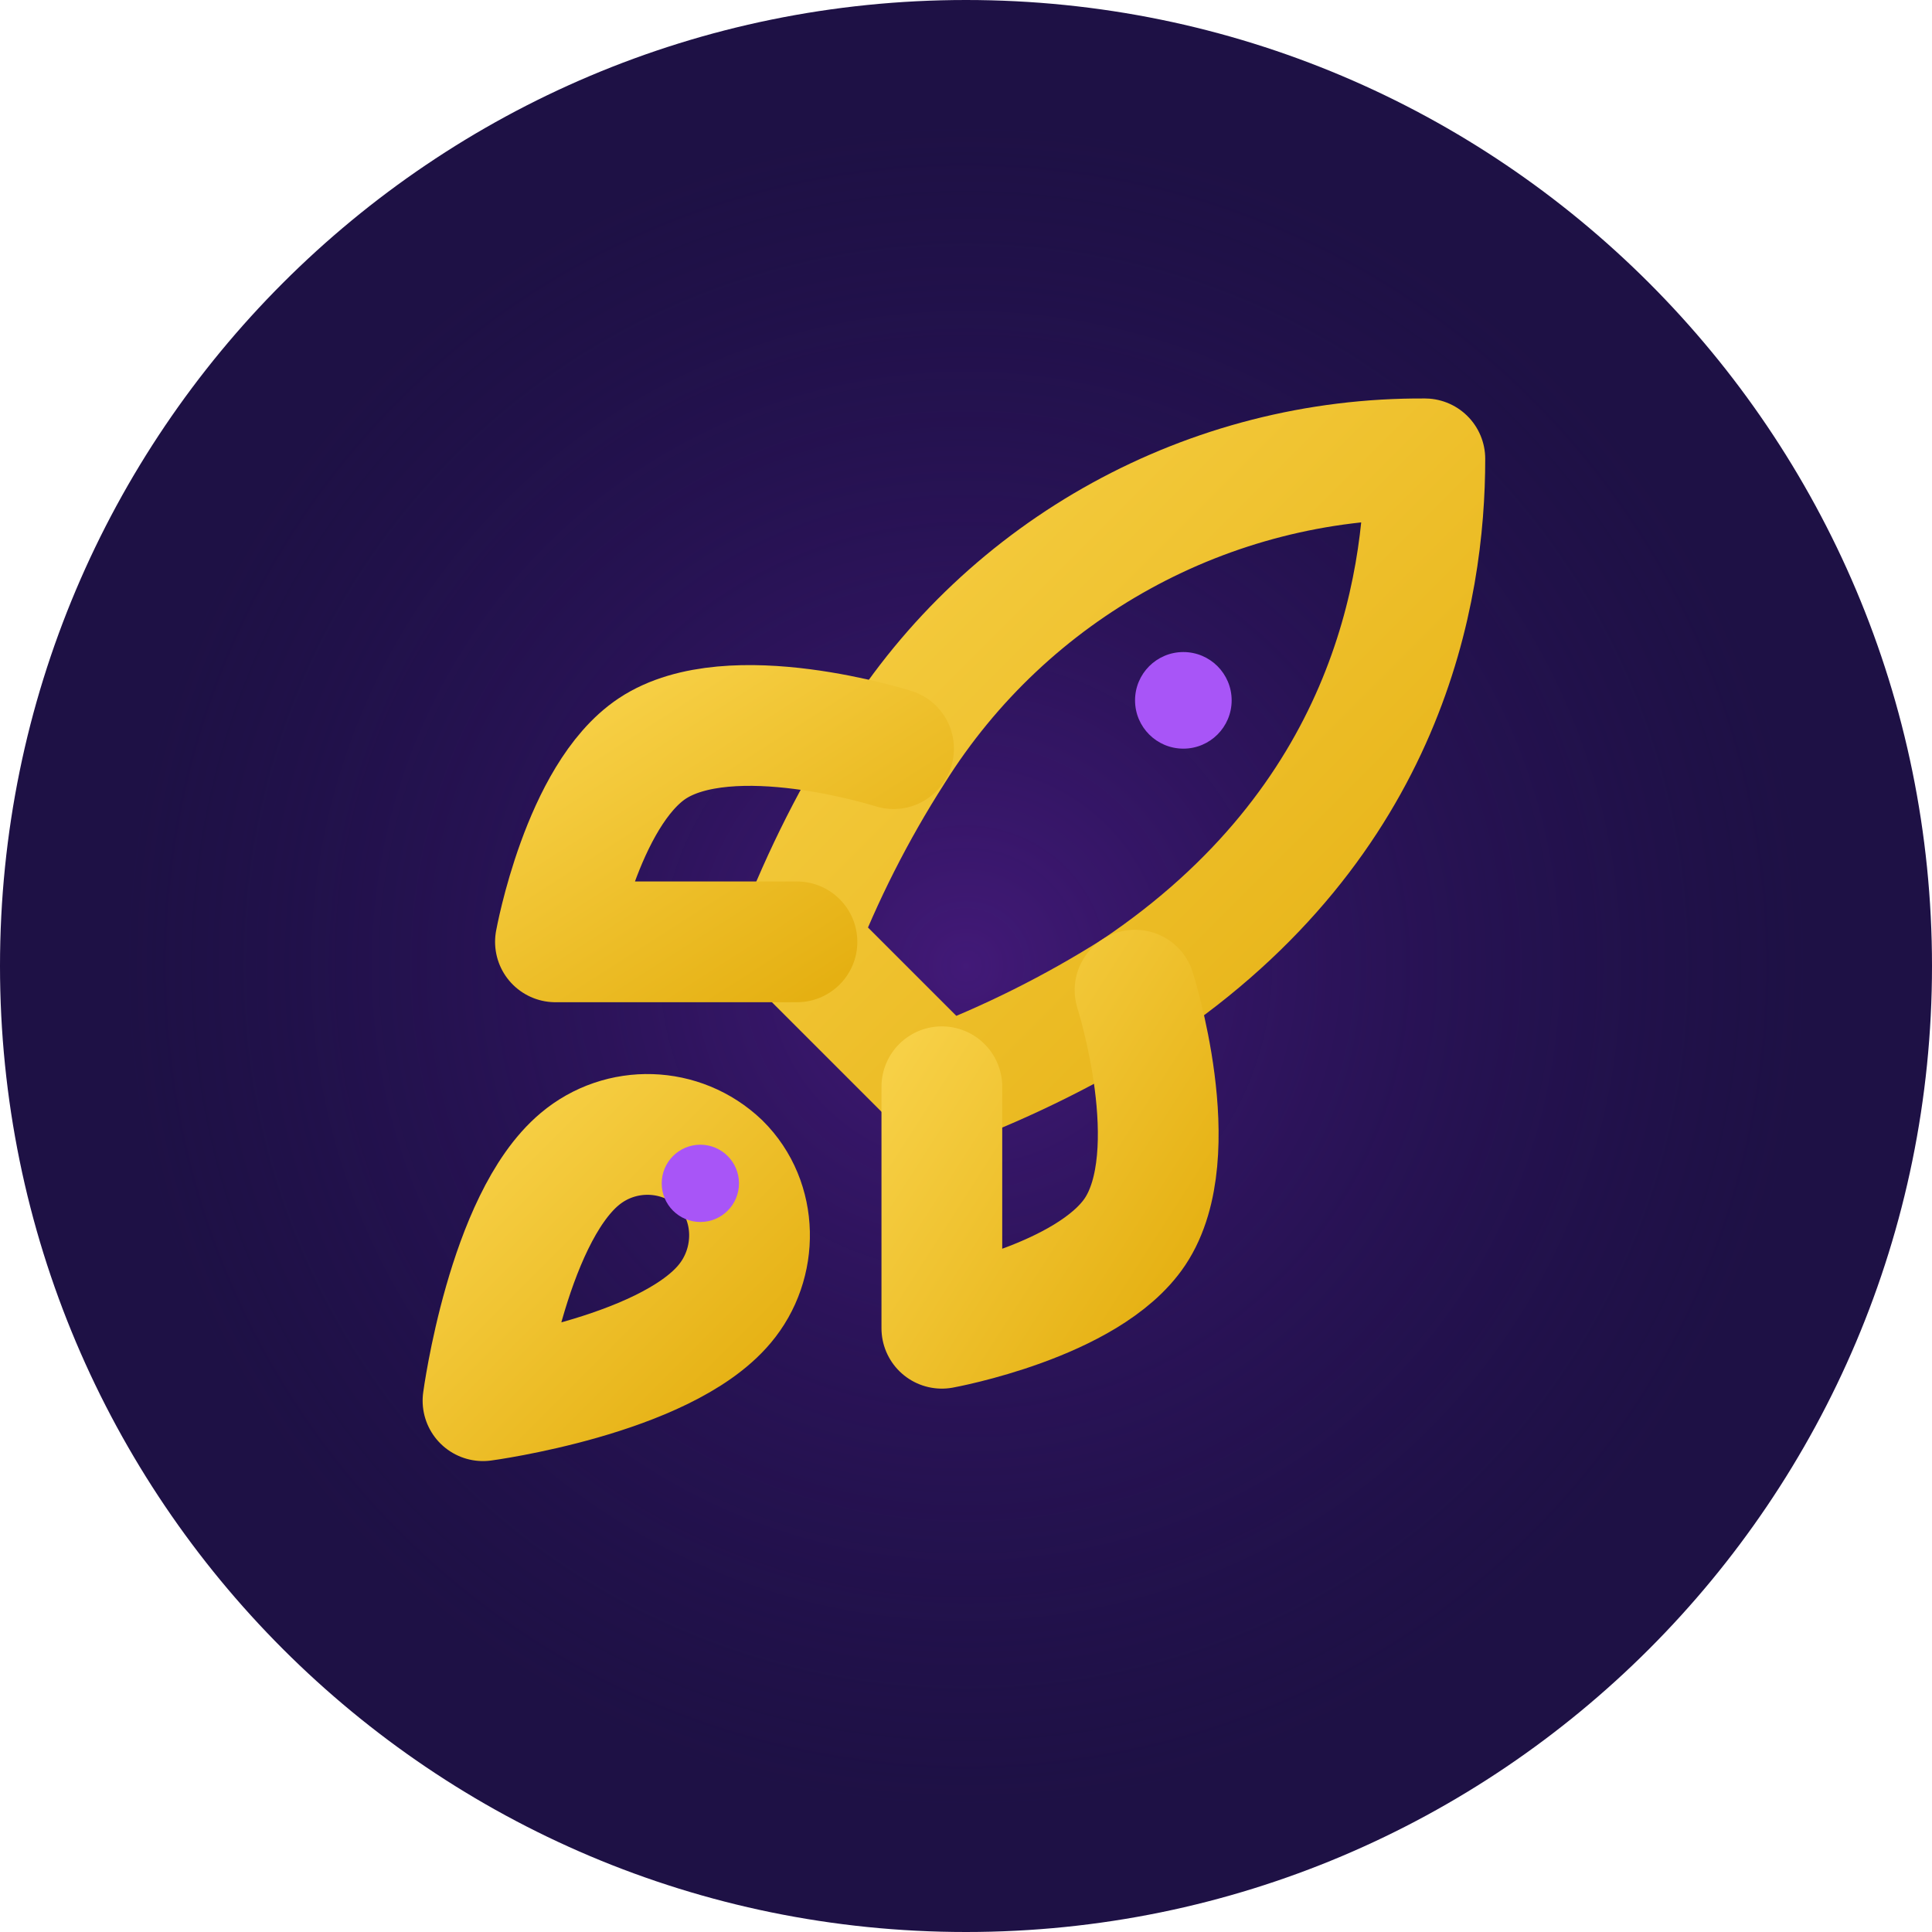
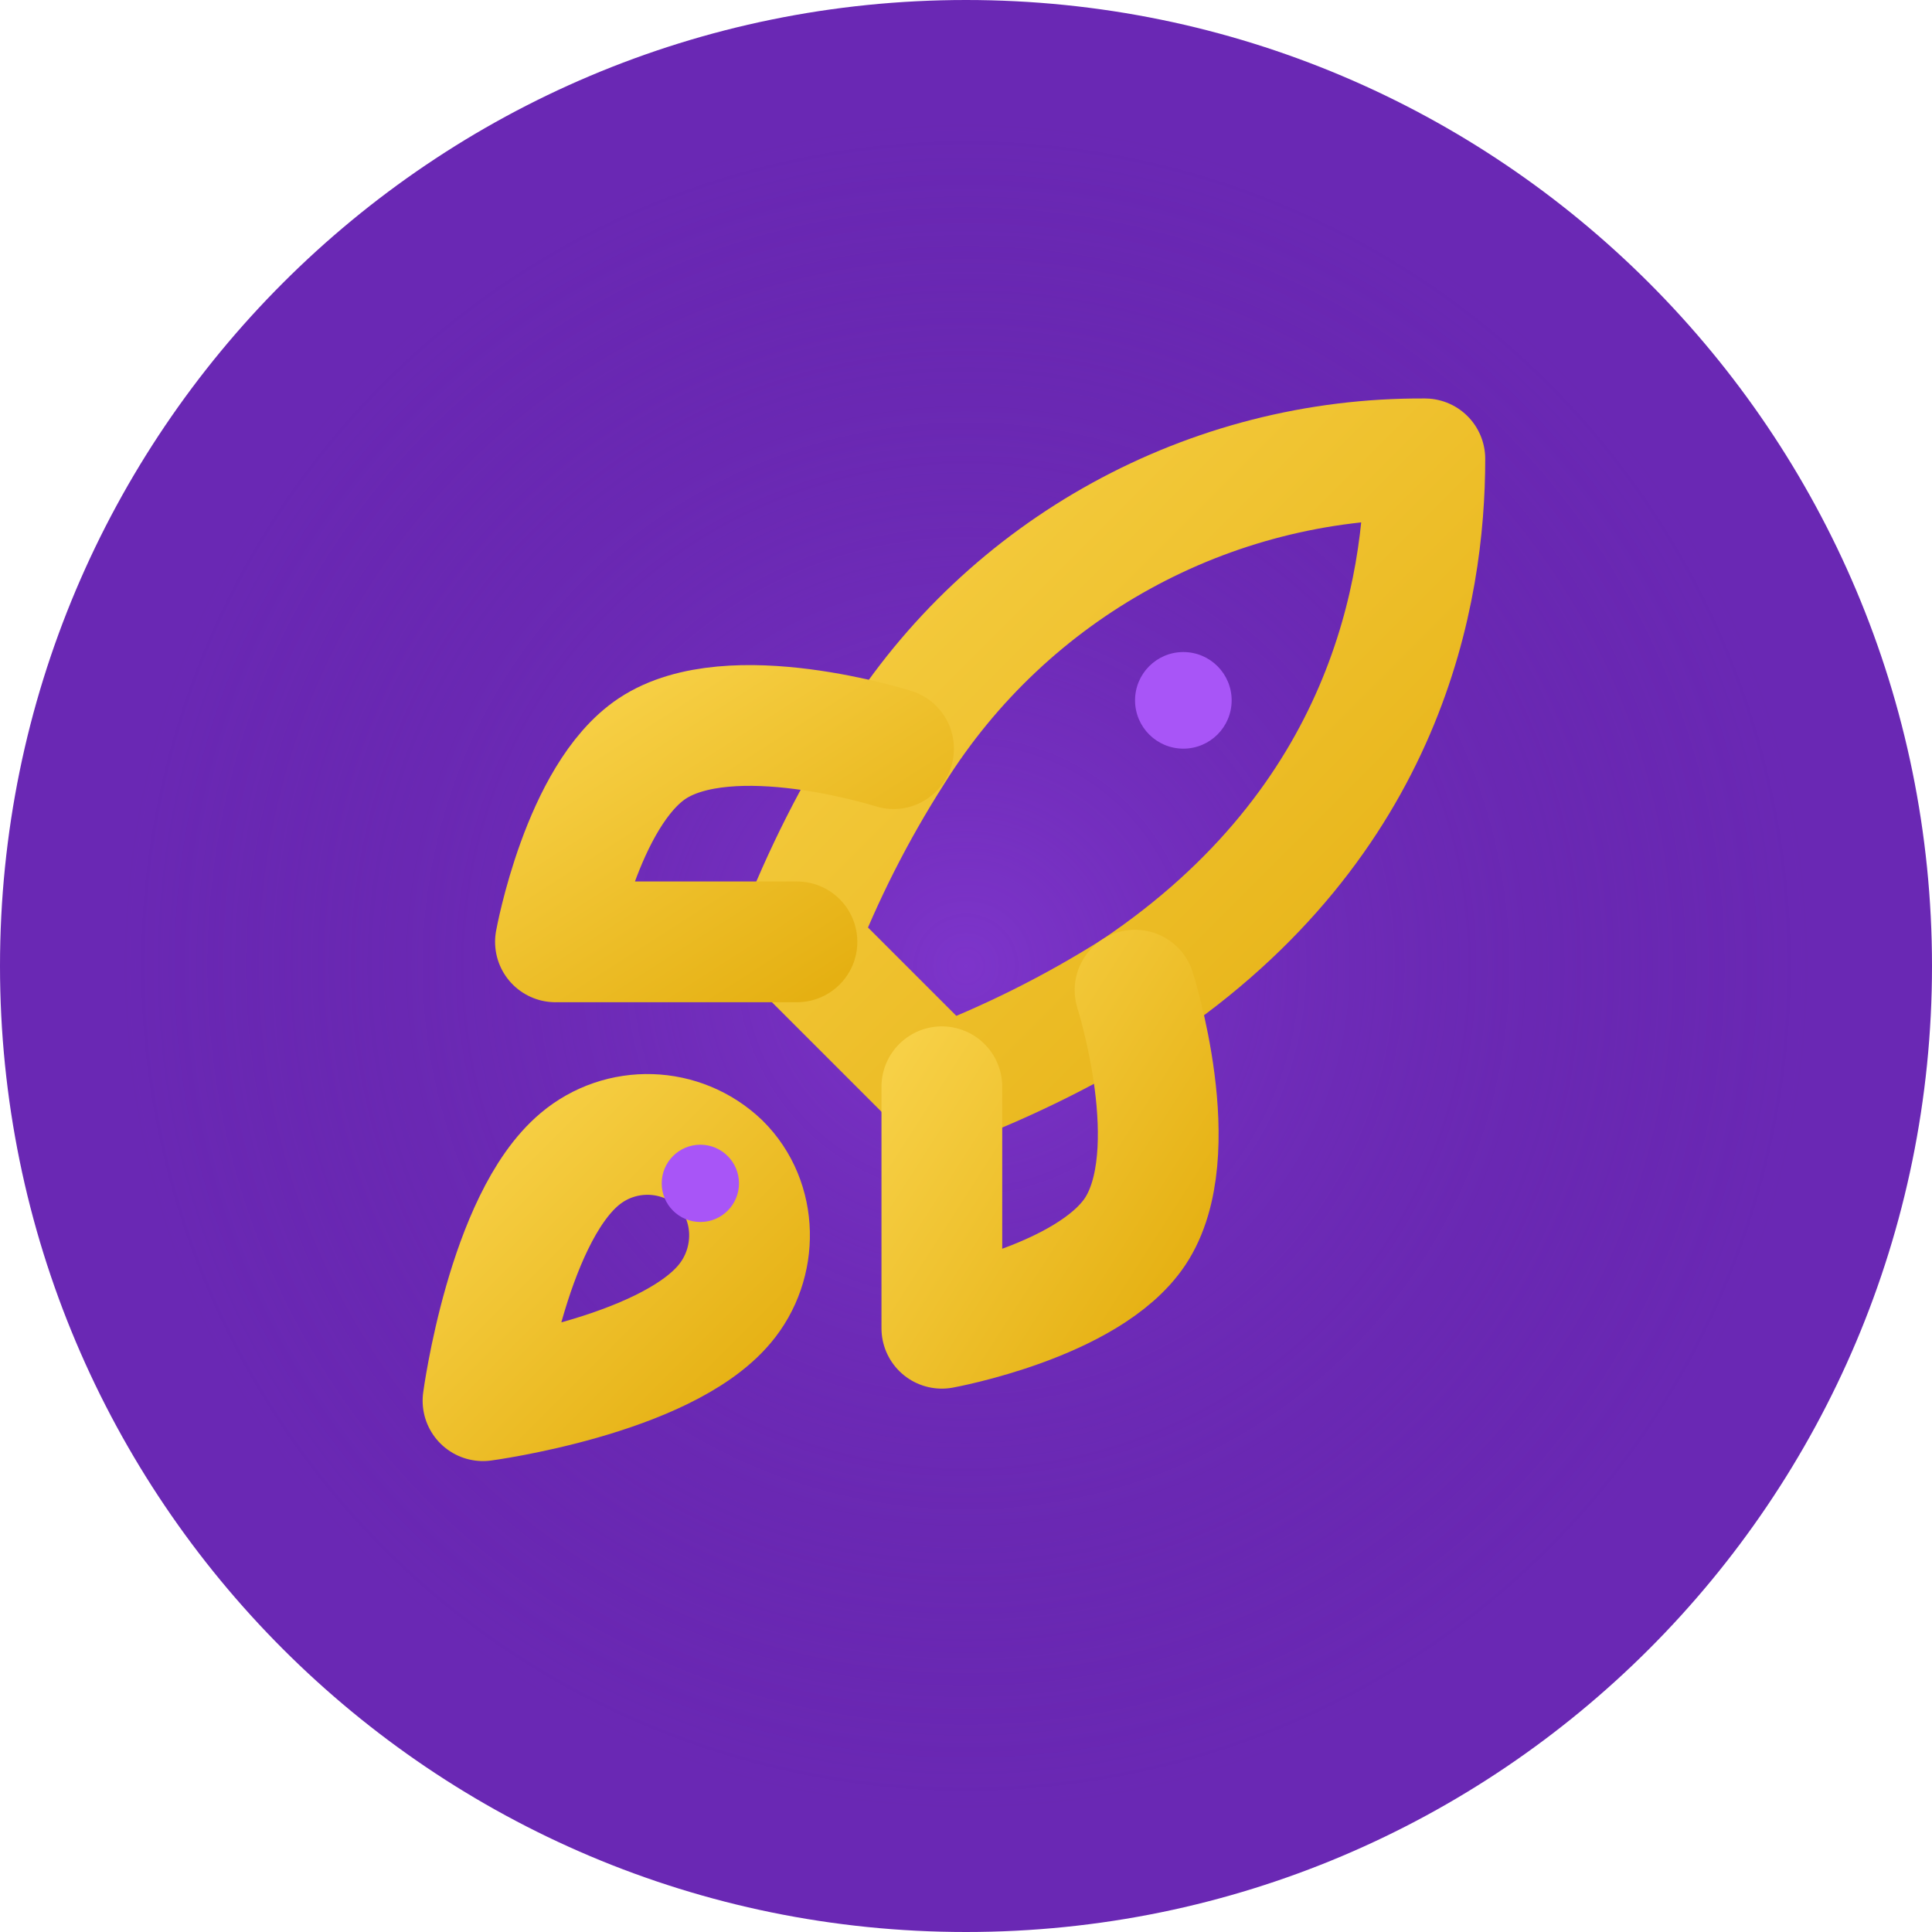
<svg xmlns="http://www.w3.org/2000/svg" viewBox="0 0 32 32" width="32" height="32">
-   <circle cx="16" cy="16" r="16" fill="#1e1145" />
+   <circle cx="16" cy="16" r="16" fill="#6a28b4" />
  <circle cx="16" cy="16" r="14" fill="url(#glow)" />
  <g transform="translate(6, 6) scale(0.8)" fill="none" stroke-width="2.5" stroke-linecap="round" stroke-linejoin="round">
    <path d="M4.5 16.5c-1.5 1.26-2 5-2 5s3.74-.5 5-2c.71-.84.7-2.13-.09-2.91a2.18 2.18 0 0 0-2.91-.09z" stroke="url(#goldGradient)" />
    <path d="m12 15-3-3a22 22 0 0 1 2-3.95A12.88 12.88 0 0 1 22 2c0 2.72-.78 7.5-6 11a22.35 22.35 0 0 1-4 2z" stroke="url(#goldGradient)" />
    <path d="M9 12H4s.55-3.03 2-4c1.62-1.08 5 0 5 0" stroke="url(#goldGradient)" />
    <path d="M12 15v5s3.03-.55 4-2c1.08-1.62 0-5 0-5" stroke="url(#goldGradient)" />
    <circle cx="17" cy="7" r="1" fill="#a855f7" stroke="none" />
    <circle cx="7" cy="17" r="0.8" fill="#a855f7" stroke="none" />
  </g>
  <defs>
    <radialGradient id="glow" cx="50%" cy="50%" r="50%" fx="50%" fy="50%">
-       <stop offset="0%" stop-color="#5a1f99" stop-opacity="0.6" />
-       <stop offset="100%" stop-color="#2e0f66" stop-opacity="0" />
+       <stop offset="0%" stop-color="#8a3dd9" stop-opacity="0.6" />
+       <stop offset="100%" stop-color="#5a1f99" stop-opacity="0" />
    </radialGradient>
    <linearGradient id="goldGradient" x1="0%" y1="0%" x2="100%" y2="100%">
      <stop offset="0%" stop-color="#f7d046" />
      <stop offset="100%" stop-color="#e5b012" />
    </linearGradient>
  </defs>
</svg>
